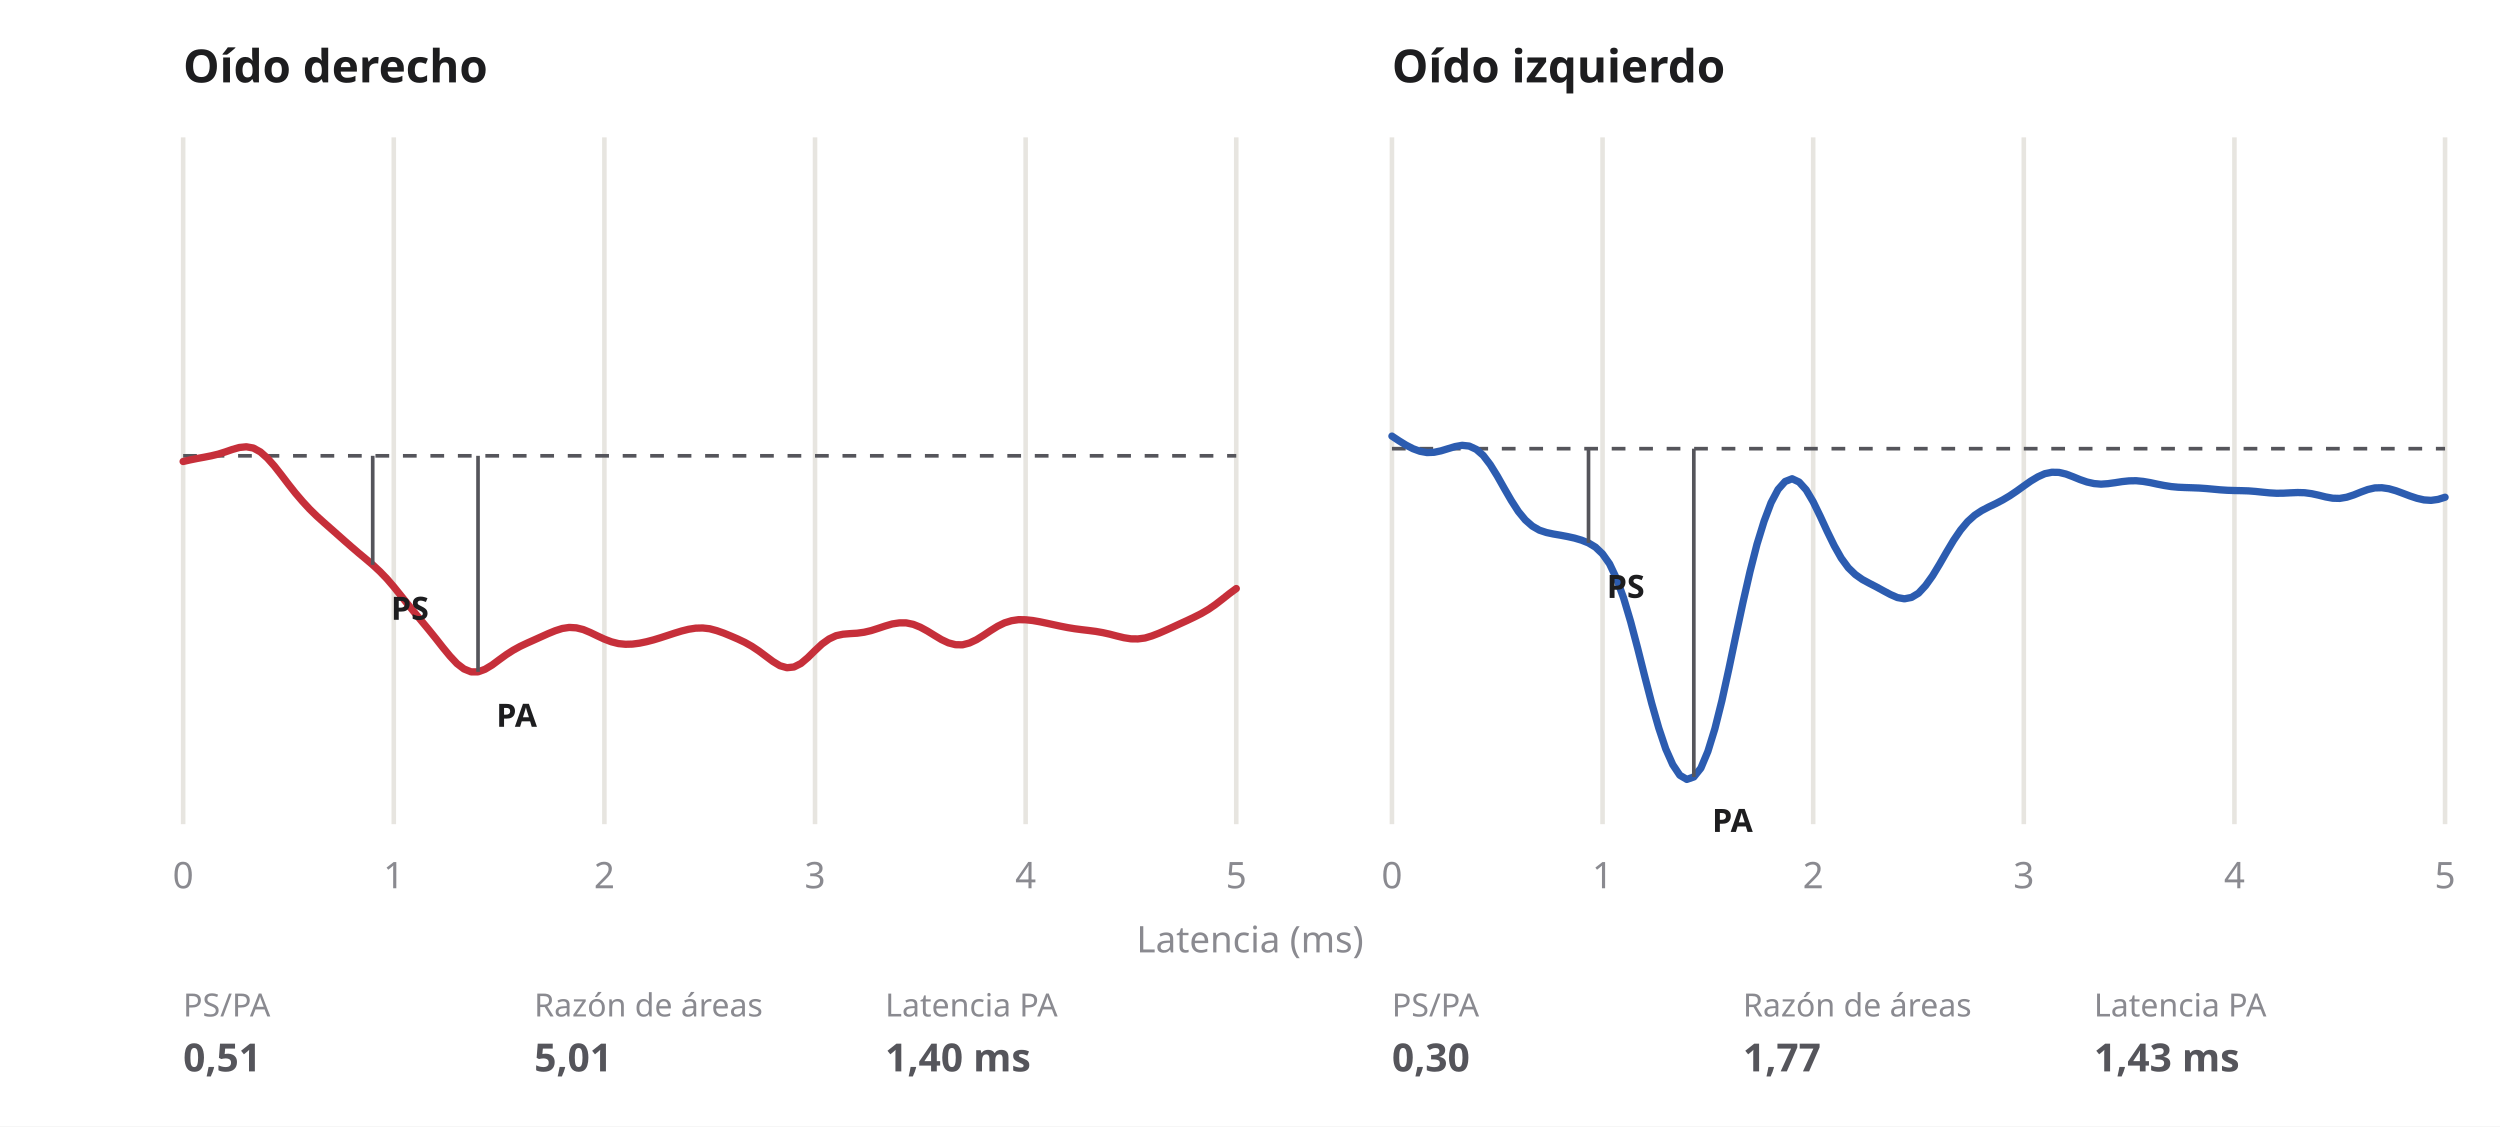
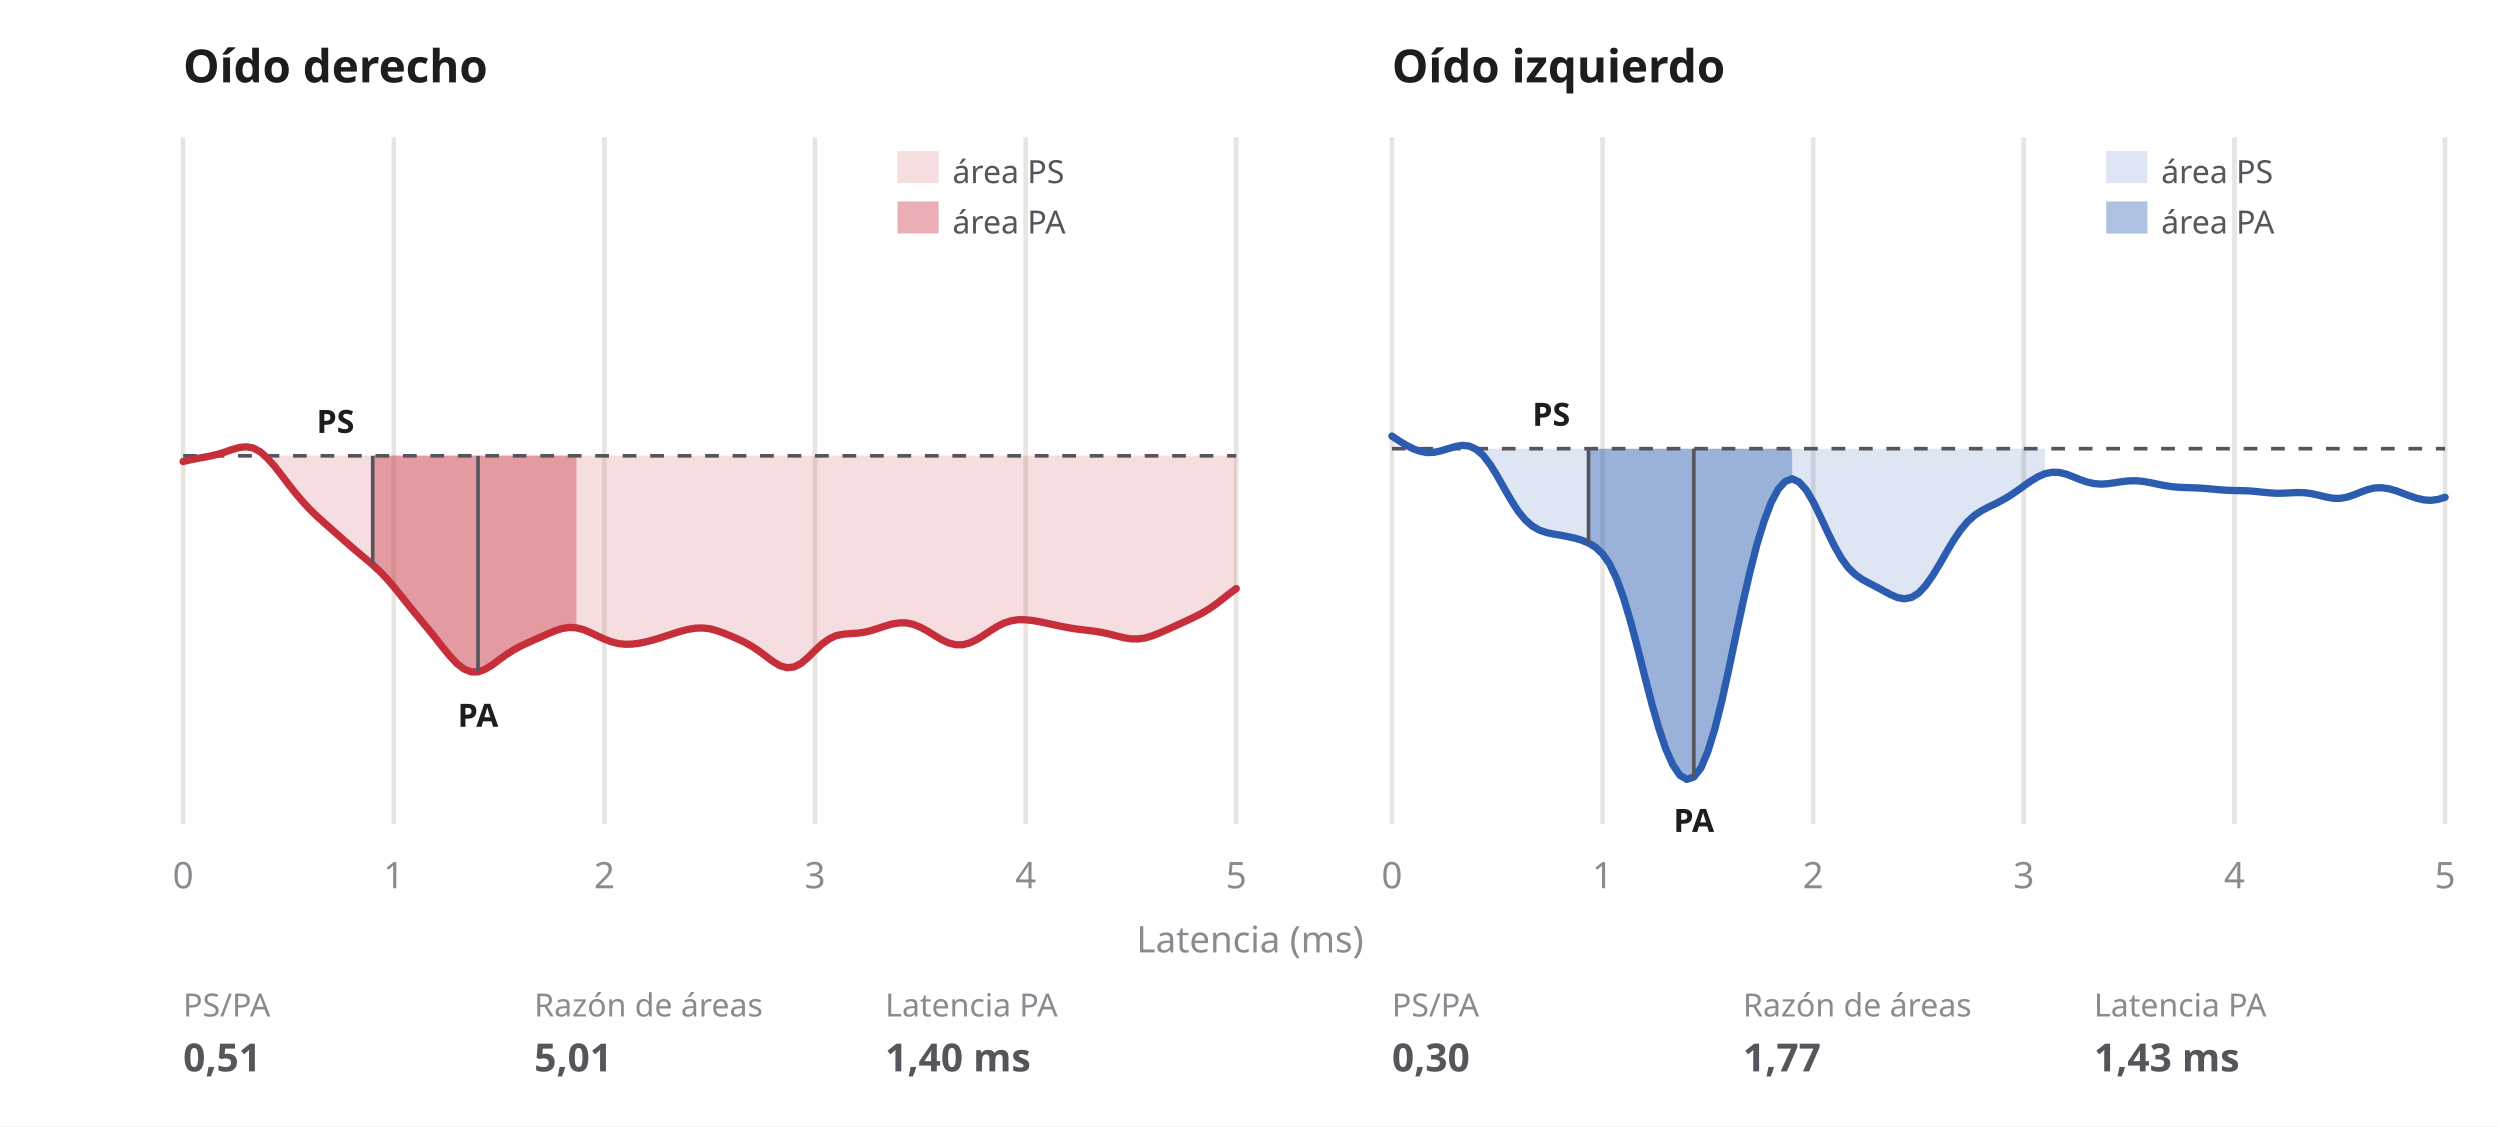
<svg xmlns="http://www.w3.org/2000/svg" viewBox="0 0 546 246" width="546" height="246" font-family="'Plus Jakarta Sans', sans-serif">
  <rect width="100%" height="100%" fill="#ffffff" />
  <line x1="40" y1="30" x2="40" y2="180" stroke="#e7e5e0" stroke-width="1" />
  <text x="40" y="194" font-size="8" fill="#8a8a90" text-anchor="middle" font-weight="400">0</text>
  <line x1="86" y1="30" x2="86" y2="180" stroke="#e7e5e0" stroke-width="1" />
  <text x="86" y="194" font-size="8" fill="#8a8a90" text-anchor="middle" font-weight="400">1</text>
  <line x1="132" y1="30" x2="132" y2="180" stroke="#e7e5e0" stroke-width="1" />
  <text x="132" y="194" font-size="8" fill="#8a8a90" text-anchor="middle" font-weight="400">2</text>
  <line x1="178" y1="30" x2="178" y2="180" stroke="#e7e5e0" stroke-width="1" />
  <text x="178" y="194" font-size="8" fill="#8a8a90" text-anchor="middle" font-weight="400">3</text>
  <line x1="224" y1="30" x2="224" y2="180" stroke="#e7e5e0" stroke-width="1" />
  <text x="224" y="194" font-size="8" fill="#8a8a90" text-anchor="middle" font-weight="400">4</text>
  <line x1="270" y1="30" x2="270" y2="180" stroke="#e7e5e0" stroke-width="1" />
  <text x="270" y="194" font-size="8" fill="#8a8a90" text-anchor="middle" font-weight="400">5</text>
  <text x="40" y="18" font-size="10" fill="#1d1d1f" text-anchor="start" font-weight="600">Oído derecho</text>
+   <polygon points="59.9,99.5 59.9,101.8 61.5,103.8 63.0,105.8 64.5,107.7 66.1,109.5 67.6,111.2 69.1,112.7 70.7,114.1 72.2,115.4 73.7,116.8 75.3,118.1 76.8,119.5 78.3,120.8 79.9,122.1 81.4,123.4 82.9,124.8 84.5,126.4 86.0,128.2 87.5,130.0 89.1,132.0 90.6,133.9 92.1,135.7 93.7,137.6 95.2,139.5 96.7,141.4 98.3,143.3 99.8,144.9 101.3,146.1 102.9,146.7 104.4,146.7 105.9,146.2 107.5,145.2 109.0,144.1 110.5,143.0 112.1,142.0 113.6,141.2 115.1,140.4 116.7,139.8 118.2,139.1 119.7,138.4 121.3,137.7 122.8,137.3 124.3,137.0 125.9,137.1 127.4,137.5 128.9,138.1 130.5,138.9 132.0,139.6 133.5,140.2 135.1,140.6 136.6,140.7 138.1,140.7 139.7,140.5 141.2,140.2 142.7,139.7 144.3,139.3 145.8,138.8 147.3,138.3 148.9,137.8 150.4,137.4 151.9,137.2 153.5,137.1 155.0,137.3 156.5,137.7 158.1,138.3 159.6,138.9 161.1,139.6 162.7,140.3 164.2,141.1 165.7,142.2 167.3,143.3 168.8,144.5 170.3,145.4 171.9,145.8 173.4,145.7 174.9,144.9 176.5,143.6 178.0,142.1 179.5,140.7 181.1,139.5 182.6,138.8 184.1,138.5 185.7,138.4 187.2,138.3 188.7,138.1 190.3,137.7 191.8,137.2 193.3,136.7 194.9,136.3 196.4,136.0 197.9,136.0 199.5,136.4 201.0,137.0 202.5,137.8 204.1,138.8 205.6,139.7 207.1,140.4 208.7,140.8 210.2,140.8 211.7,140.4 213.3,139.7 214.8,138.8 216.3,137.7 217.9,136.8 219.4,136.0 220.9,135.6 222.5,135.3 224.0,135.4 225.5,135.5 227.1,135.8 228.6,136.1 230.1,136.4 231.7,136.8 233.2,137.1 234.7,137.3 236.3,137.5 237.8,137.7 239.3,137.9 240.9,138.2 242.4,138.5 243.9,138.9 245.5,139.3 247.0,139.5 248.5,139.5 250.1,139.3 251.6,138.9 253.1,138.3 254.7,137.6 256.2,136.9 257.7,136.2 259.3,135.5 260.8,134.8 262.3,134.0 263.9,133.1 265.4,132.1 266.9,130.9 268.5,129.7 270.0,128.5 270.0,99.5" fill="#c62f3a" fill-opacity="0.16" stroke="none" />
+   <polygon points="81.4,99.5 81.4,123.4 82.9,124.8 84.5,126.4 86.0,128.2 87.5,130.0 89.1,132.0 90.6,133.9 92.1,135.7 93.7,137.6 95.2,139.5 96.7,141.4 98.3,143.3 99.8,144.9 101.3,146.1 102.9,146.7 104.4,146.7 105.9,146.2 107.5,145.2 109.0,144.1 110.5,143.0 112.1,142.0 113.6,141.2 115.1,140.4 116.7,139.8 118.2,139.1 119.7,138.4 121.3,137.7 122.8,137.3 124.3,137.0 125.9,137.1 125.9,99.5" fill="#c62f3a" fill-opacity="0.38" stroke="none" />
  <line x1="40" y1="99.55" x2="270" y2="99.55" stroke="#55555b" stroke-width="0.8" stroke-dasharray="3 3" />
  <path d="M40,100.79 L41.53,100.44 L43.07,100.13 L44.6,99.85 L46.13,99.55 L47.67,99.18 L49.2,98.7 L50.73,98.17 L52.27,97.73 L53.8,97.58 L55.33,97.85 L56.87,98.7 L58.4,100.06 L59.93,101.79 L61.47,103.76 L63,105.77 L64.53,107.71 L66.07,109.51 L67.6,111.17 L69.13,112.67 L70.67,114.06 L72.2,115.41 L73.73,116.76 L75.27,118.13 L76.8,119.47 L78.33,120.78 L79.87,122.06 L81.4,123.36 L82.93,124.78 L84.47,126.37 L86,128.15 L87.53,130.05 L89.07,131.98 L90.6,133.86 L92.13,135.71 L93.67,137.57 L95.2,139.47 L96.73,141.42 L98.27,143.29 L99.8,144.93 L101.33,146.1 L102.87,146.73 L104.4,146.73 L105.93,146.17 L107.47,145.25 L109,144.11 L110.53,143 L112.07,142.01 L113.6,141.17 L115.13,140.45 L116.67,139.76 L118.2,139.07 L119.73,138.38 L121.27,137.75 L122.8,137.26 L124.33,137.03 L125.87,137.12 L127.4,137.5 L128.93,138.14 L130.47,138.88 L132,139.59 L133.53,140.17 L135.07,140.56 L136.6,140.71 L138.13,140.67 L139.67,140.47 L141.2,140.15 L142.73,139.75 L144.27,139.28 L145.8,138.78 L147.33,138.28 L148.87,137.81 L150.4,137.43 L151.93,137.19 L153.47,137.15 L155,137.32 L156.53,137.73 L158.07,138.27 L159.6,138.9 L161.13,139.56 L162.67,140.29 L164.2,141.15 L165.73,142.17 L167.27,143.32 L168.8,144.46 L170.33,145.39 L171.87,145.83 L173.4,145.67 L174.93,144.9 L176.47,143.59 L178,142.08 L179.53,140.65 L181.07,139.55 L182.6,138.83 L184.13,138.51 L185.67,138.38 L187.2,138.29 L188.73,138.08 L190.27,137.72 L191.8,137.23 L193.33,136.72 L194.87,136.27 L196.4,136.04 L197.93,136.04 L199.47,136.36 L201,136.98 L202.53,137.81 L204.07,138.76 L205.6,139.68 L207.13,140.4 L208.67,140.8 L210.2,140.83 L211.73,140.43 L213.27,139.71 L214.8,138.76 L216.33,137.74 L217.87,136.78 L219.4,136.03 L220.93,135.56 L222.47,135.33 L224,135.36 L225.53,135.52 L227.07,135.79 L228.6,136.11 L230.13,136.44 L231.67,136.77 L233.2,137.07 L234.73,137.32 L236.27,137.52 L237.8,137.7 L239.33,137.9 L240.87,138.17 L242.4,138.51 L243.93,138.91 L245.47,139.28 L247,139.52 L248.53,139.54 L250.07,139.34 L251.6,138.88 L253.13,138.29 L254.67,137.62 L256.2,136.93 L257.73,136.22 L259.27,135.52 L260.8,134.79 L262.33,134.02 L263.87,133.12 L265.4,132.07 L266.93,130.89 L268.47,129.67 L270,128.54" fill="none" stroke="#c62f3a" stroke-width="1.6" stroke-opacity="1.0" stroke-linejoin="round" stroke-linecap="round" />
  <line x1="81.4" y1="99.55" x2="81.4" y2="123.36" stroke="#55555b" stroke-width="0.8" />
-   <text x="85.4" y="135.36" font-size="7" fill="#1d1d1f" text-anchor="start" font-weight="600">PS</text>
+   <text x="77.4" y="94.55" font-size="7" fill="#1d1d1f" text-anchor="end" font-weight="700">PS</text>
  <line x1="104.4" y1="99.55" x2="104.4" y2="146.73" stroke="#55555b" stroke-width="0.8" />
-   <text x="108.4" y="158.73" font-size="7" fill="#1d1d1f" text-anchor="start" font-weight="600">PA</text>
+   <text x="104.4" y="158.73" font-size="7" fill="#1d1d1f" text-anchor="middle" font-weight="700">PA</text>
+   <rect x="196" y="33" width="9" height="7" fill="#c62f3a" stroke="none" stroke-width="0" fill-opacity="0.16" />
+   <text x="208" y="40" font-size="7" fill="#55555b" text-anchor="start" font-weight="400">área PS</text>
+   <rect x="196" y="44" width="9" height="7" fill="#c62f3a" stroke="none" stroke-width="0" fill-opacity="0.38" />
+   <text x="208" y="51" font-size="7" fill="#55555b" text-anchor="start" font-weight="400">área PA</text>
  <text x="40" y="222" font-size="7" fill="#8a8a90" text-anchor="start" font-weight="400">PS/PA</text>
  <text x="40" y="234" font-size="8.5" fill="#55555b" text-anchor="start" font-weight="600">0,51</text>
  <text x="116.67" y="222" font-size="7" fill="#8a8a90" text-anchor="start" font-weight="400">Razón de áreas</text>
  <text x="116.67" y="234" font-size="8.5" fill="#55555b" text-anchor="start" font-weight="600">5,01</text>
  <text x="193.33" y="222" font-size="7" fill="#8a8a90" text-anchor="start" font-weight="400">Latencia PA</text>
  <text x="193.33" y="234" font-size="8.5" fill="#55555b" text-anchor="start" font-weight="600">1,40 ms</text>
  <line x1="304" y1="30" x2="304" y2="180" stroke="#e7e5e0" stroke-width="1" />
  <text x="304" y="194" font-size="8" fill="#8a8a90" text-anchor="middle" font-weight="400">0</text>
  <line x1="350" y1="30" x2="350" y2="180" stroke="#e7e5e0" stroke-width="1" />
  <text x="350" y="194" font-size="8" fill="#8a8a90" text-anchor="middle" font-weight="400">1</text>
  <line x1="396" y1="30" x2="396" y2="180" stroke="#e7e5e0" stroke-width="1" />
  <text x="396" y="194" font-size="8" fill="#8a8a90" text-anchor="middle" font-weight="400">2</text>
  <line x1="442" y1="30" x2="442" y2="180" stroke="#e7e5e0" stroke-width="1" />
  <text x="442" y="194" font-size="8" fill="#8a8a90" text-anchor="middle" font-weight="400">3</text>
  <line x1="488" y1="30" x2="488" y2="180" stroke="#e7e5e0" stroke-width="1" />
  <text x="488" y="194" font-size="8" fill="#8a8a90" text-anchor="middle" font-weight="400">4</text>
  <line x1="534" y1="30" x2="534" y2="180" stroke="#e7e5e0" stroke-width="1" />
  <text x="534" y="194" font-size="8" fill="#8a8a90" text-anchor="middle" font-weight="400">5</text>
  <text x="304" y="18" font-size="10" fill="#1d1d1f" text-anchor="start" font-weight="600">Oído izquierdo</text>
+   <polygon points="323.9,98.0 323.9,99.5 325.5,101.5 327.0,103.9 328.5,106.7 330.1,109.3 331.6,111.7 333.1,113.6 334.7,114.9 336.2,115.8 337.7,116.3 339.3,116.6 340.8,116.9 342.3,117.2 343.9,117.5 345.4,118.0 346.9,118.6 348.5,119.5 350.0,121.0 351.5,123.1 353.1,126.4 354.6,130.6 356.1,135.8 357.7,141.6 359.2,147.7 360.7,153.6 362.3,159.0 363.8,163.6 365.3,167.0 366.9,169.3 368.4,170.2 369.9,169.7 371.5,167.8 373.0,164.1 374.5,159.1 376.1,153.0 377.6,146.0 379.1,138.7 380.7,131.5 382.2,124.8 383.7,118.9 385.3,113.9 386.8,109.8 388.3,106.9 389.9,105.2 391.4,104.6 392.9,105.3 394.5,107.0 396.0,109.6 397.5,112.7 399.1,116.1 400.6,119.2 402.1,121.9 403.7,124.0 405.2,125.5 406.7,126.6 408.3,127.4 409.8,128.2 411.3,129.0 412.9,129.8 414.4,130.5 415.9,130.8 417.5,130.5 419.0,129.6 420.5,127.9 422.1,125.8 423.6,123.2 425.1,120.6 426.7,118.0 428.2,115.7 429.7,113.9 431.3,112.5 432.8,111.5 434.3,110.7 435.9,110.0 437.4,109.2 438.9,108.3 440.5,107.2 442.0,106.1 443.5,105.1 445.1,104.1 446.6,103.4 446.6,98.0" fill="#2c5cb0" fill-opacity="0.16" stroke="none" />
+   <polygon points="346.9,98.0 346.9,118.6 348.5,119.5 350.0,121.0 351.5,123.1 353.1,126.4 354.6,130.6 356.1,135.8 357.7,141.6 359.2,147.7 360.7,153.6 362.3,159.0 363.8,163.6 365.3,167.0 366.9,169.3 368.4,170.2 369.9,169.7 371.5,167.8 373.0,164.1 374.5,159.1 376.1,153.0 377.6,146.0 379.1,138.7 380.7,131.5 382.2,124.8 383.7,118.9 385.3,113.9 386.8,109.8 388.3,106.9 389.9,105.2 391.4,104.6 391.4,98.0" fill="#2c5cb0" fill-opacity="0.38" stroke="none" />
  <line x1="304" y1="97.99" x2="534" y2="97.99" stroke="#55555b" stroke-width="0.8" stroke-dasharray="3 3" />
  <path d="M304,95.25 L305.53,96.26 L307.07,97.21 L308.6,98 L310.13,98.56 L311.67,98.84 L313.2,98.78 L314.73,98.46 L316.27,97.99 L317.8,97.53 L319.33,97.26 L320.87,97.42 L322.4,98.13 L323.93,99.46 L325.47,101.48 L327,103.95 L328.53,106.66 L330.07,109.32 L331.6,111.7 L333.13,113.56 L334.67,114.91 L336.2,115.79 L337.73,116.3 L339.27,116.63 L340.8,116.89 L342.33,117.18 L343.87,117.52 L345.4,117.97 L346.93,118.58 L348.47,119.51 L350,120.98 L351.53,123.15 L353.07,126.4 L354.6,130.62 L356.13,135.77 L357.67,141.6 L359.2,147.69 L360.73,153.6 L362.27,158.99 L363.8,163.56 L365.33,167 L366.87,169.31 L368.4,170.22 L369.93,169.69 L371.47,167.76 L373,164.11 L374.53,159.15 L376.07,152.99 L377.6,146.02 L379.13,138.72 L380.67,131.54 L382.2,124.84 L383.73,118.85 L385.27,113.85 L386.8,109.79 L388.33,106.9 L389.87,105.16 L391.4,104.56 L392.93,105.28 L394.47,106.99 L396,109.59 L397.53,112.73 L399.07,116.06 L400.6,119.19 L402.13,121.9 L403.67,124 L405.2,125.48 L406.73,126.56 L408.27,127.39 L409.8,128.18 L411.33,129.02 L412.87,129.84 L414.4,130.51 L415.93,130.78 L417.47,130.48 L419,129.56 L420.53,127.91 L422.07,125.76 L423.6,123.23 L425.13,120.57 L426.67,117.99 L428.2,115.75 L429.73,113.92 L431.27,112.53 L432.8,111.52 L434.33,110.72 L435.87,109.99 L437.4,109.19 L438.93,108.28 L440.47,107.24 L442,106.14 L443.53,105.06 L445.07,104.14 L446.6,103.45 L448.13,103.14 L449.67,103.17 L451.2,103.53 L452.73,104.11 L454.27,104.74 L455.8,105.27 L457.33,105.61 L458.87,105.74 L460.4,105.63 L461.93,105.42 L463.47,105.18 L465,105.02 L466.53,104.99 L468.07,105.14 L469.6,105.4 L471.13,105.73 L472.67,106.03 L474.2,106.27 L475.73,106.41 L477.27,106.48 L478.8,106.53 L480.33,106.59 L481.87,106.7 L483.4,106.84 L484.93,106.98 L486.47,107.08 L488,107.13 L489.53,107.16 L491.07,107.21 L492.6,107.33 L494.13,107.49 L495.67,107.64 L497.2,107.73 L498.73,107.71 L500.27,107.63 L501.8,107.57 L503.33,107.61 L504.87,107.82 L506.4,108.15 L507.93,108.53 L509.47,108.81 L511,108.85 L512.53,108.59 L514.07,108.09 L515.6,107.47 L517.13,106.91 L518.67,106.56 L520.2,106.52 L521.73,106.74 L523.27,107.18 L524.8,107.74 L526.33,108.32 L527.87,108.83 L529.4,109.18 L530.93,109.28 L532.47,109.07 L534,108.6" fill="none" stroke="#2c5cb0" stroke-width="1.6" stroke-opacity="1.0" stroke-linejoin="round" stroke-linecap="round" />
  <line x1="346.93" y1="97.99" x2="346.93" y2="118.58" stroke="#55555b" stroke-width="0.8" />
-   <text x="350.93" y="130.58" font-size="7" fill="#1d1d1f" text-anchor="start" font-weight="600">PS</text>
+   <text x="342.93" y="92.99" font-size="7" fill="#1d1d1f" text-anchor="end" font-weight="700">PS</text>
  <line x1="369.93" y1="97.99" x2="369.93" y2="169.69" stroke="#55555b" stroke-width="0.8" />
-   <text x="373.93" y="181.69" font-size="7" fill="#1d1d1f" text-anchor="start" font-weight="600">PA</text>
+   <text x="369.93" y="181.69" font-size="7" fill="#1d1d1f" text-anchor="middle" font-weight="700">PA</text>
+   <rect x="460" y="33" width="9" height="7" fill="#2c5cb0" stroke="none" stroke-width="0" fill-opacity="0.16" />
+   <text x="472" y="40" font-size="7" fill="#55555b" text-anchor="start" font-weight="400">área PS</text>
+   <rect x="460" y="44" width="9" height="7" fill="#2c5cb0" stroke="none" stroke-width="0" fill-opacity="0.38" />
+   <text x="472" y="51" font-size="7" fill="#55555b" text-anchor="start" font-weight="400">área PA</text>
  <text x="304" y="222" font-size="7" fill="#8a8a90" text-anchor="start" font-weight="400">PS/PA</text>
  <text x="304" y="234" font-size="8.5" fill="#55555b" text-anchor="start" font-weight="600">0,30</text>
  <text x="380.67" y="222" font-size="7" fill="#8a8a90" text-anchor="start" font-weight="400">Razón de áreas</text>
  <text x="380.67" y="234" font-size="8.5" fill="#55555b" text-anchor="start" font-weight="600">1,77</text>
  <text x="457.33" y="222" font-size="7" fill="#8a8a90" text-anchor="start" font-weight="400">Latencia PA</text>
  <text x="457.33" y="234" font-size="8.5" fill="#55555b" text-anchor="start" font-weight="600">1,43 ms</text>
  <text x="273" y="208" font-size="8" fill="#8a8a90" text-anchor="middle" font-weight="400">Latencia (ms)</text>
</svg>
